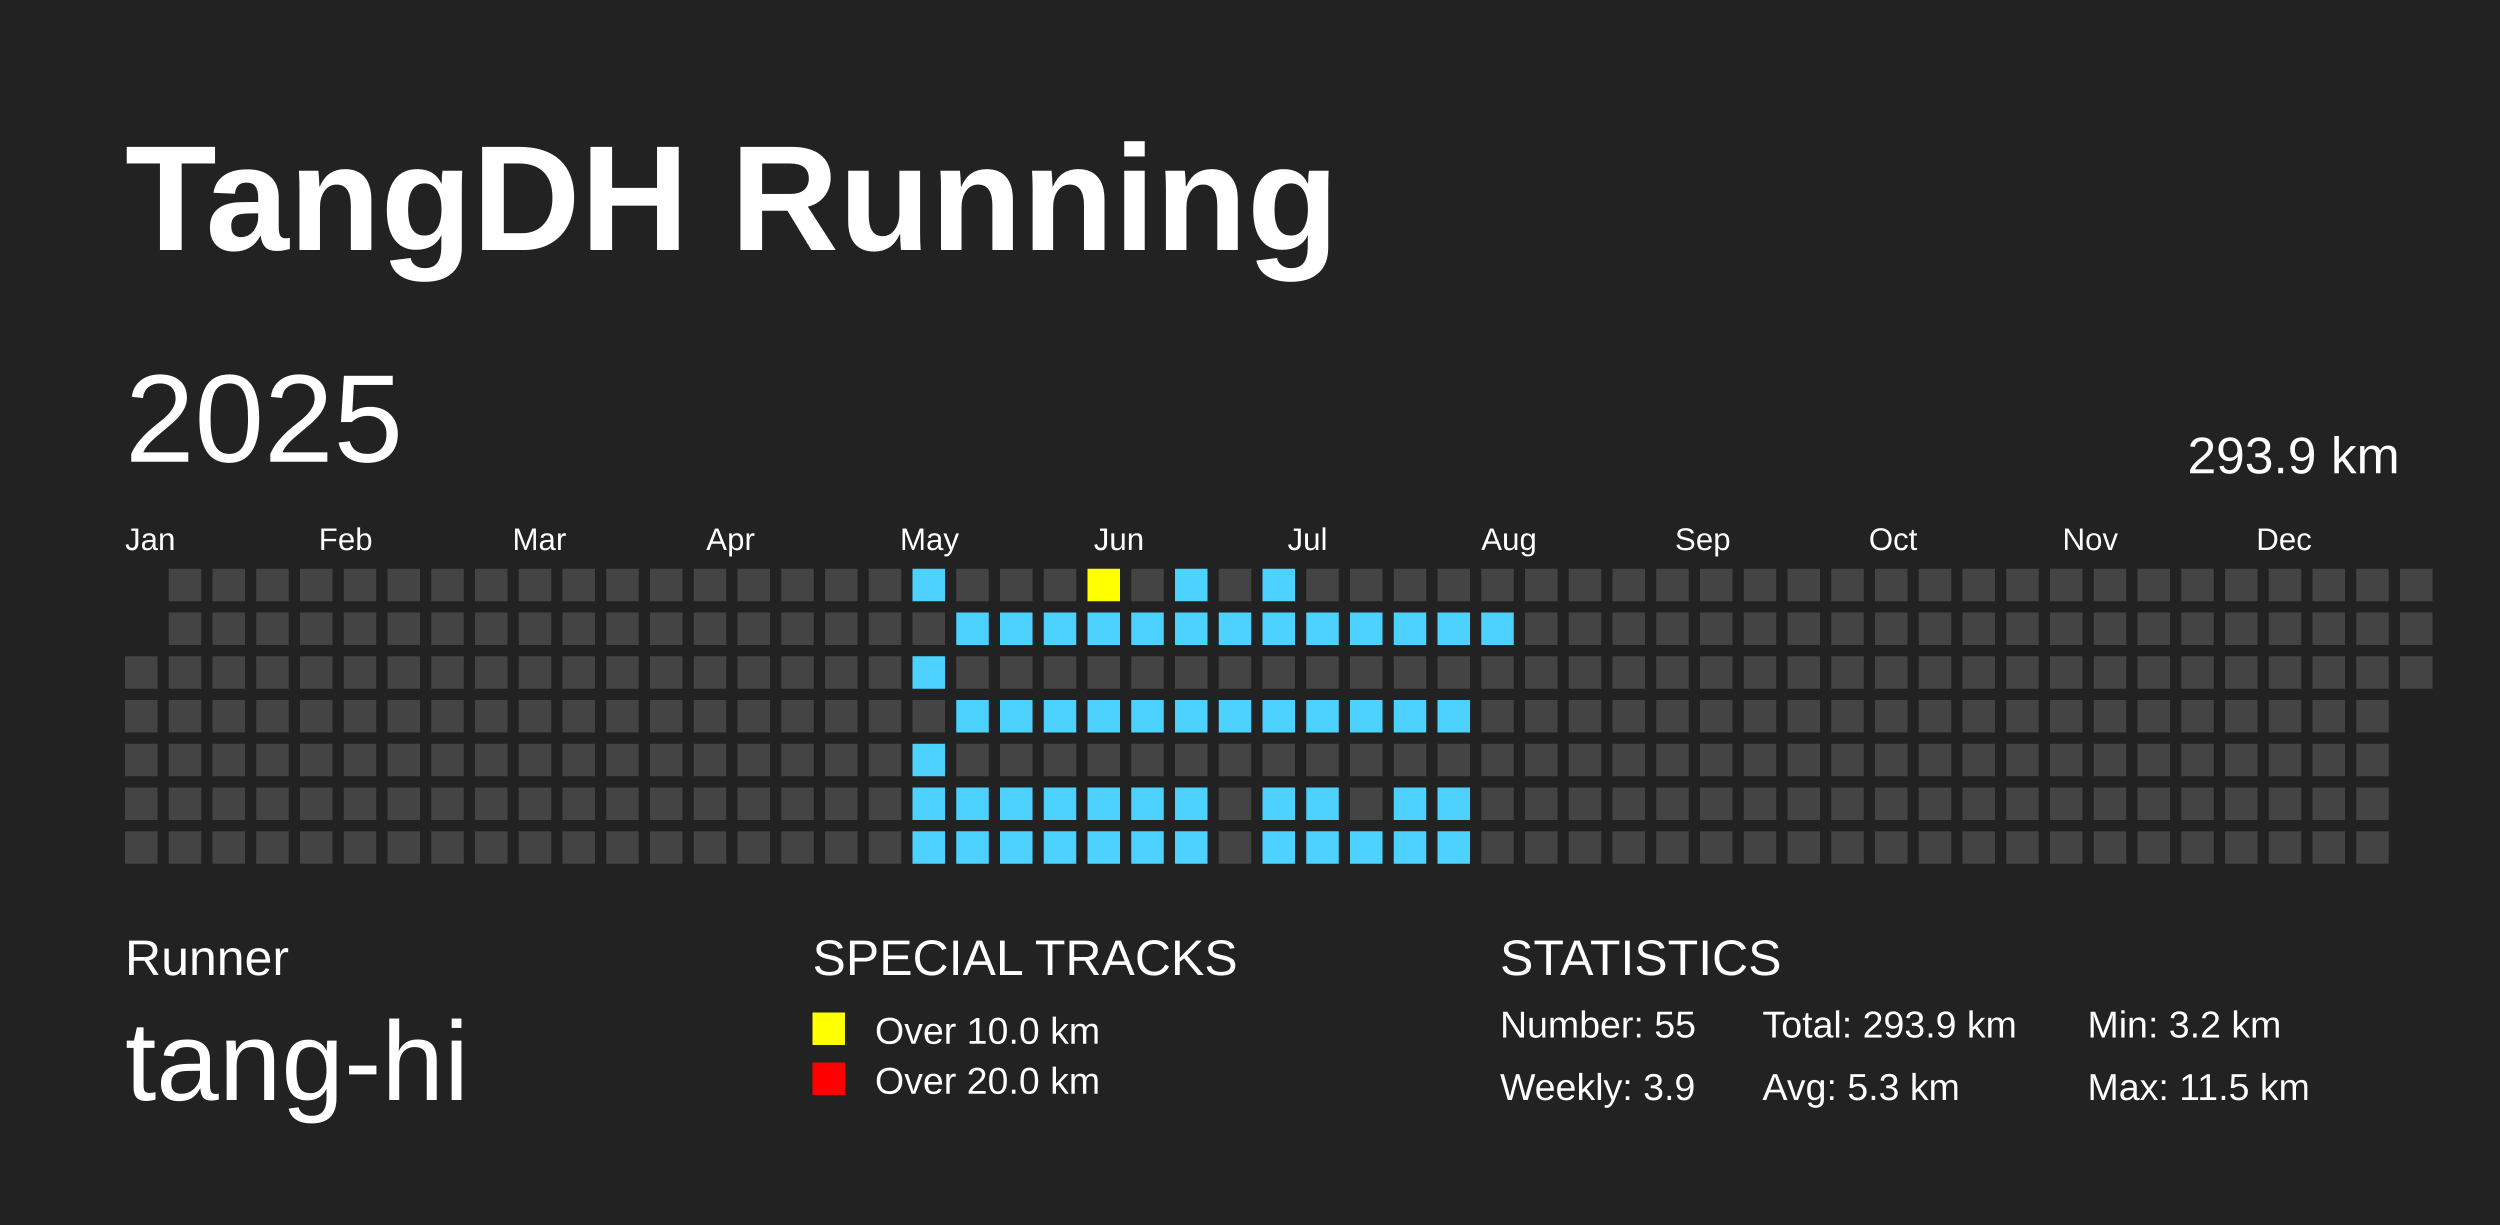
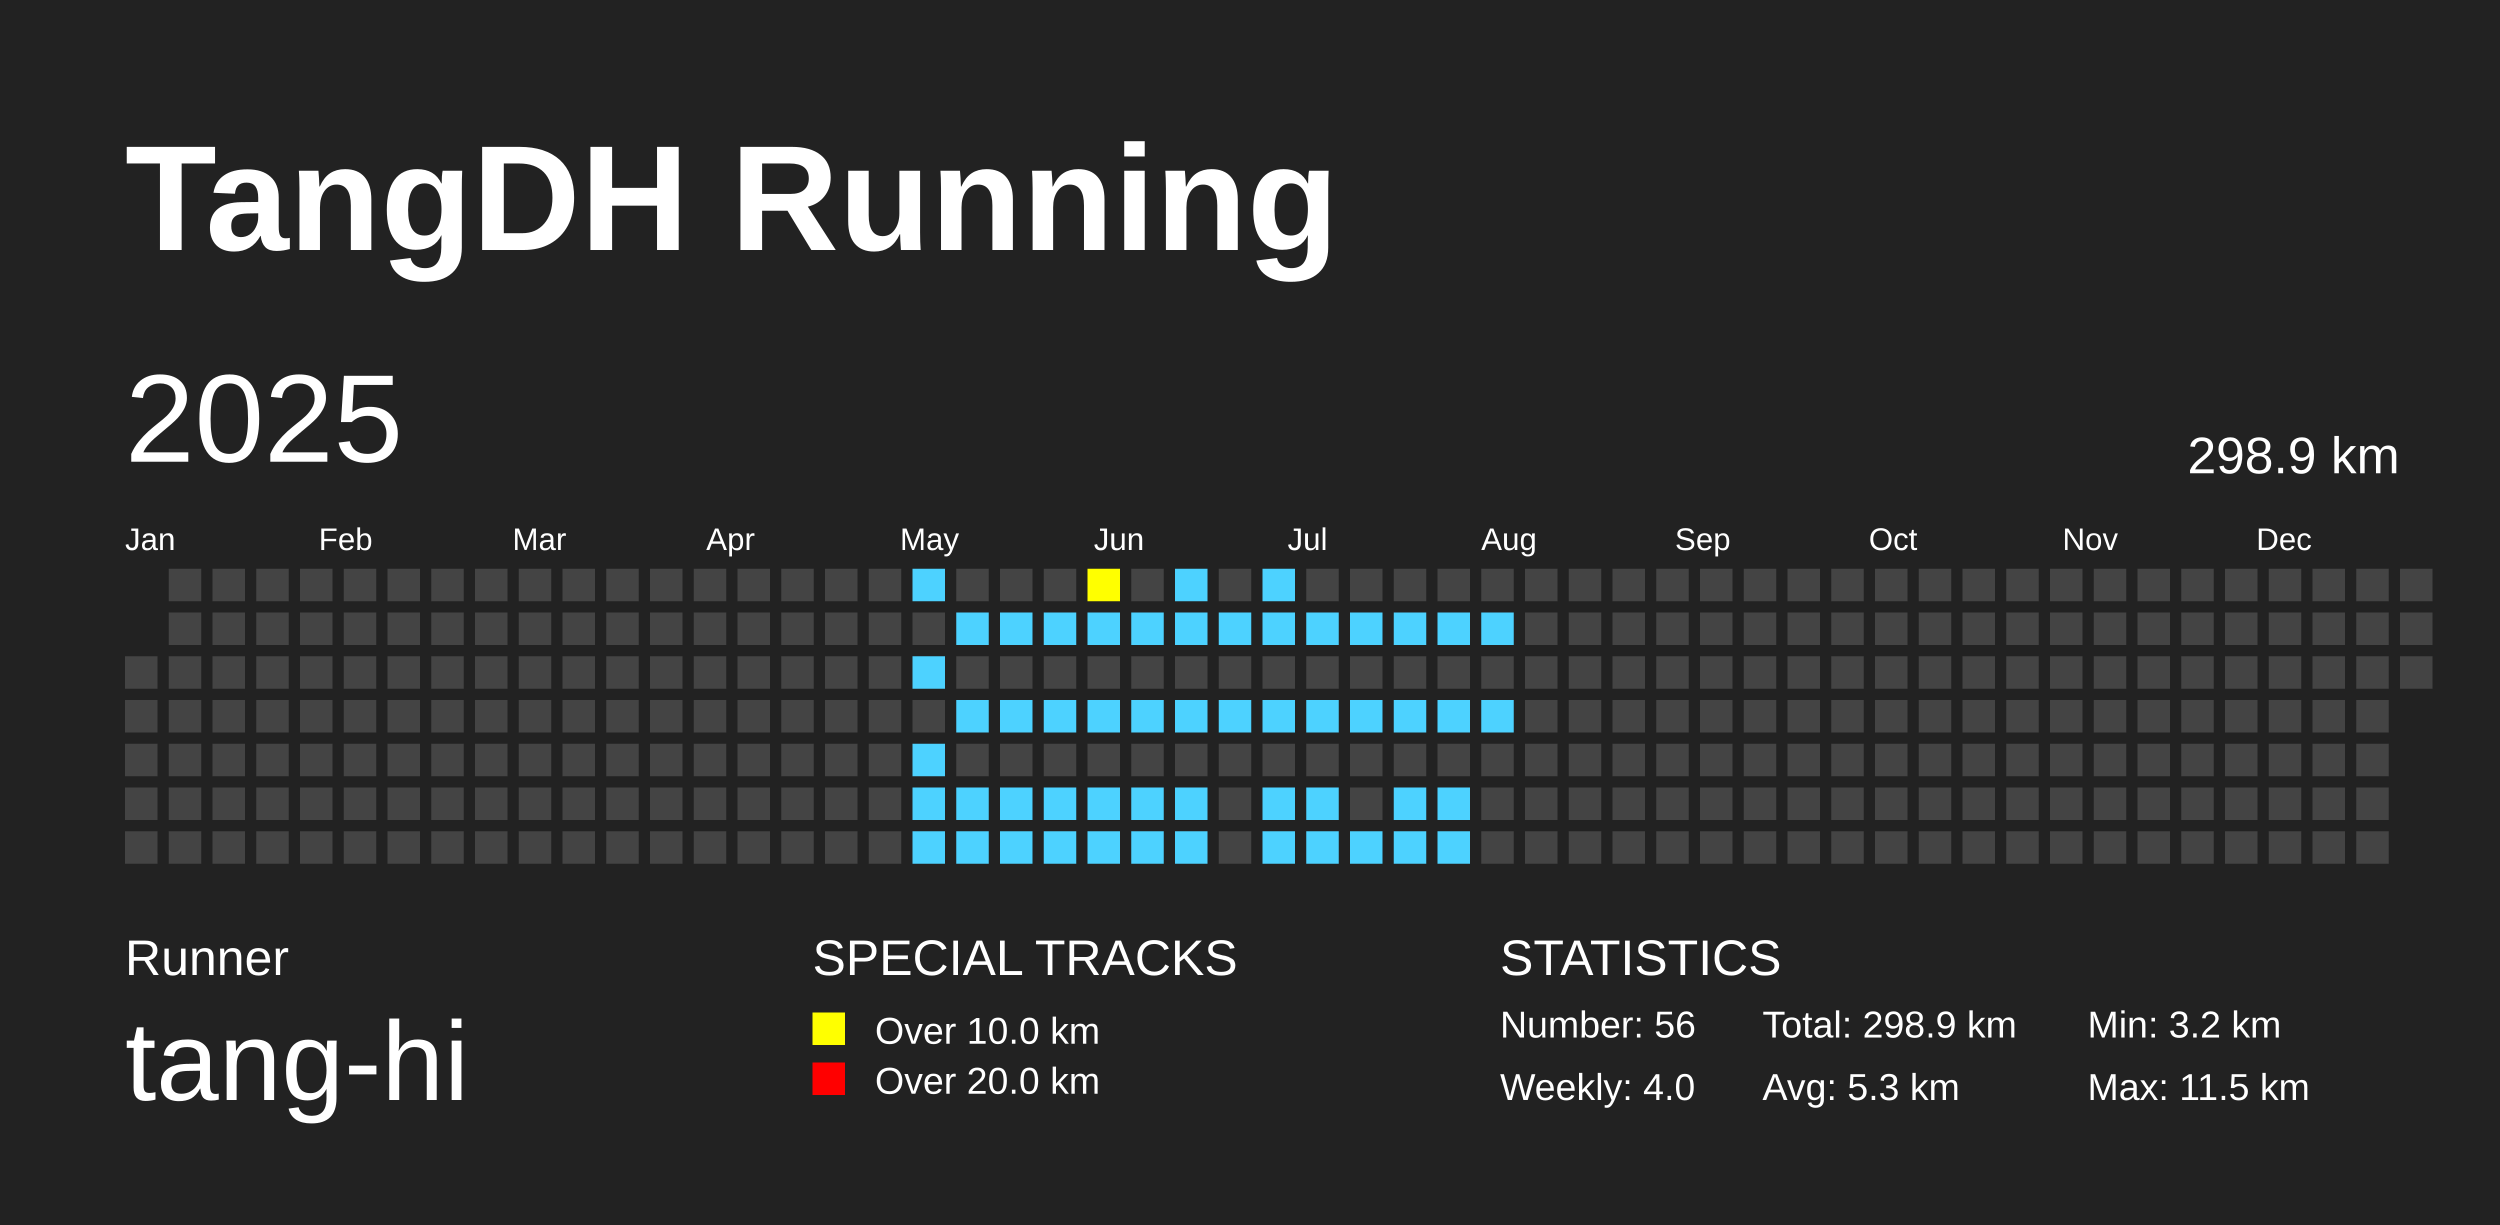
<svg xmlns="http://www.w3.org/2000/svg" baseProfile="full" height="98mm" version="1.1" viewBox="0,0,200,98" width="200mm">
  <defs />
  <rect fill="#222222" height="98" width="200" x="0" y="0" />
  <text fill="#FFFFFF" style="font-size:12px; font-family:Arial; font-weight:bold;" x="10" y="20">TangDH Running</text>
  <text fill="#FFFFFF" style="font-size:4px; font-family:Arial" x="10" y="78">Runner</text>
  <text fill="#FFFFFF" style="font-size:9px; font-family:Arial" x="10" y="88">tang-hi</text>
  <text fill="#FFFFFF" style="font-size:4px; font-family:Arial" x="65" y="78">SPECIAL TRACKS</text>
  <rect fill="yellow" height="2.6" width="2.6" x="65" y="81" />
  <text fill="#FFFFFF" style="font-size:3px; font-family:Arial" x="70" y="83.5">Over 10.0 km</text>
  <rect fill="red" height="2.6" width="2.6" x="65" y="85" />
  <text fill="#FFFFFF" style="font-size:3px; font-family:Arial" x="70" y="87.5">Over 20.0 km</text>
  <text fill="#FFFFFF" style="font-size:4px; font-family:Arial" x="120" y="78">STATISTICS</text>
-   <text fill="#FFFFFF" style="font-size:3px; font-family:Arial" x="120" y="83">Number: 55</text>
-   <text fill="#FFFFFF" style="font-size:3px; font-family:Arial" x="120" y="88">Weekly: 3.9</text>
-   <text fill="#FFFFFF" style="font-size:3px; font-family:Arial" x="141" y="83">Total: 293.9 km</text>
+   <text fill="#FFFFFF" style="font-size:3px; font-family:Arial" x="120" y="83">Number: 56</text>
+   <text fill="#FFFFFF" style="font-size:3px; font-family:Arial" x="120" y="88">Weekly: 4.0</text>
+   <text fill="#FFFFFF" style="font-size:3px; font-family:Arial" x="141" y="83">Total: 298.9 km</text>
  <text fill="#FFFFFF" style="font-size:3px; font-family:Arial" x="141" y="88">Avg: 5.3 km</text>
  <text fill="#FFFFFF" style="font-size:3px; font-family:Arial" x="167" y="83">Min: 3.2 km</text>
  <text fill="#FFFFFF" style="font-size:3px; font-family:Arial" x="167" y="88">Max: 11.5 km</text>
  <text dominant-baseline="hanging" fill="#FFFFFF" style="font-size:10.0px; font-family:Arial;" x="10" y="30">2025</text>
-   <text dominant-baseline="hanging" fill="#FFFFFF" style="font-size:4.125px; font-family:Arial;" x="175" y="35">293.9 km</text>
+   <text dominant-baseline="hanging" fill="#FFFFFF" style="font-size:4.125px; font-family:Arial;" x="175" y="35">298.9 km</text>
  <text fill="#FFFFFF" style="font-size:2.5px; font-family:Arial" x="10.0" y="44">Jan</text>
  <text fill="#FFFFFF" style="font-size:2.5px; font-family:Arial" x="25.5" y="44">Feb</text>
  <text fill="#FFFFFF" style="font-size:2.5px; font-family:Arial" x="41.0" y="44">Mar</text>
  <text fill="#FFFFFF" style="font-size:2.5px; font-family:Arial" x="56.5" y="44">Apr</text>
  <text fill="#FFFFFF" style="font-size:2.5px; font-family:Arial" x="72.0" y="44">May</text>
  <text fill="#FFFFFF" style="font-size:2.5px; font-family:Arial" x="87.5" y="44">Jun</text>
  <text fill="#FFFFFF" style="font-size:2.5px; font-family:Arial" x="103.0" y="44">Jul</text>
  <text fill="#FFFFFF" style="font-size:2.5px; font-family:Arial" x="118.5" y="44">Aug</text>
  <text fill="#FFFFFF" style="font-size:2.5px; font-family:Arial" x="134.0" y="44">Sep</text>
  <text fill="#FFFFFF" style="font-size:2.5px; font-family:Arial" x="149.5" y="44">Oct</text>
  <text fill="#FFFFFF" style="font-size:2.5px; font-family:Arial" x="165.0" y="44">Nov</text>
  <text fill="#FFFFFF" style="font-size:2.5px; font-family:Arial" x="180.5" y="44">Dec</text>
  <rect fill="#444444" height="2.6" width="2.6" x="10.0" y="52.5" />
  <rect fill="#444444" height="2.6" width="2.6" x="10.0" y="56.0" />
  <rect fill="#444444" height="2.6" width="2.6" x="10.0" y="59.5" />
  <rect fill="#444444" height="2.6" width="2.6" x="10.0" y="63.0" />
  <rect fill="#444444" height="2.6" width="2.6" x="10.0" y="66.5" />
  <rect fill="#444444" height="2.6" width="2.6" x="13.5" y="45.5" />
  <rect fill="#444444" height="2.6" width="2.6" x="13.5" y="49.0" />
  <rect fill="#444444" height="2.6" width="2.6" x="13.5" y="52.5" />
  <rect fill="#444444" height="2.6" width="2.6" x="13.5" y="56.0" />
  <rect fill="#444444" height="2.6" width="2.6" x="13.5" y="59.5" />
  <rect fill="#444444" height="2.6" width="2.6" x="13.5" y="63.0" />
  <rect fill="#444444" height="2.6" width="2.6" x="13.5" y="66.5" />
  <rect fill="#444444" height="2.6" width="2.6" x="17.0" y="45.5" />
  <rect fill="#444444" height="2.6" width="2.6" x="17.0" y="49.0" />
  <rect fill="#444444" height="2.6" width="2.6" x="17.0" y="52.5" />
  <rect fill="#444444" height="2.6" width="2.6" x="17.0" y="56.0" />
  <rect fill="#444444" height="2.6" width="2.6" x="17.0" y="59.5" />
  <rect fill="#444444" height="2.6" width="2.6" x="17.0" y="63.0" />
  <rect fill="#444444" height="2.6" width="2.6" x="17.0" y="66.5" />
  <rect fill="#444444" height="2.6" width="2.6" x="20.5" y="45.5" />
  <rect fill="#444444" height="2.6" width="2.6" x="20.5" y="49.0" />
  <rect fill="#444444" height="2.6" width="2.6" x="20.5" y="52.5" />
  <rect fill="#444444" height="2.6" width="2.6" x="20.5" y="56.0" />
  <rect fill="#444444" height="2.6" width="2.6" x="20.5" y="59.5" />
  <rect fill="#444444" height="2.6" width="2.6" x="20.5" y="63.0" />
  <rect fill="#444444" height="2.6" width="2.6" x="20.5" y="66.5" />
  <rect fill="#444444" height="2.6" width="2.6" x="24.0" y="45.5" />
  <rect fill="#444444" height="2.6" width="2.6" x="24.0" y="49.0" />
  <rect fill="#444444" height="2.6" width="2.6" x="24.0" y="52.5" />
  <rect fill="#444444" height="2.6" width="2.6" x="24.0" y="56.0" />
  <rect fill="#444444" height="2.6" width="2.6" x="24.0" y="59.5" />
  <rect fill="#444444" height="2.6" width="2.6" x="24.0" y="63.0" />
  <rect fill="#444444" height="2.6" width="2.6" x="24.0" y="66.5" />
  <rect fill="#444444" height="2.6" width="2.6" x="27.5" y="45.5" />
  <rect fill="#444444" height="2.6" width="2.6" x="27.5" y="49.0" />
  <rect fill="#444444" height="2.6" width="2.6" x="27.5" y="52.5" />
  <rect fill="#444444" height="2.6" width="2.6" x="27.5" y="56.0" />
  <rect fill="#444444" height="2.6" width="2.6" x="27.5" y="59.5" />
  <rect fill="#444444" height="2.6" width="2.6" x="27.5" y="63.0" />
  <rect fill="#444444" height="2.6" width="2.6" x="27.5" y="66.5" />
  <rect fill="#444444" height="2.6" width="2.6" x="31.0" y="45.5" />
  <rect fill="#444444" height="2.6" width="2.6" x="31.0" y="49.0" />
  <rect fill="#444444" height="2.6" width="2.6" x="31.0" y="52.5" />
  <rect fill="#444444" height="2.6" width="2.6" x="31.0" y="56.0" />
  <rect fill="#444444" height="2.6" width="2.6" x="31.0" y="59.5" />
  <rect fill="#444444" height="2.6" width="2.6" x="31.0" y="63.0" />
  <rect fill="#444444" height="2.6" width="2.6" x="31.0" y="66.5" />
  <rect fill="#444444" height="2.6" width="2.6" x="34.5" y="45.5" />
  <rect fill="#444444" height="2.6" width="2.6" x="34.5" y="49.0" />
  <rect fill="#444444" height="2.6" width="2.6" x="34.5" y="52.5" />
  <rect fill="#444444" height="2.6" width="2.6" x="34.5" y="56.0" />
  <rect fill="#444444" height="2.6" width="2.6" x="34.5" y="59.5" />
  <rect fill="#444444" height="2.6" width="2.6" x="34.5" y="63.0" />
  <rect fill="#444444" height="2.6" width="2.6" x="34.5" y="66.5" />
  <rect fill="#444444" height="2.6" width="2.6" x="38.0" y="45.5" />
  <rect fill="#444444" height="2.6" width="2.6" x="38.0" y="49.0" />
  <rect fill="#444444" height="2.6" width="2.6" x="38.0" y="52.5" />
  <rect fill="#444444" height="2.6" width="2.6" x="38.0" y="56.0" />
  <rect fill="#444444" height="2.6" width="2.6" x="38.0" y="59.5" />
  <rect fill="#444444" height="2.6" width="2.6" x="38.0" y="63.0" />
  <rect fill="#444444" height="2.6" width="2.6" x="38.0" y="66.5" />
  <rect fill="#444444" height="2.6" width="2.6" x="41.5" y="45.5" />
  <rect fill="#444444" height="2.6" width="2.6" x="41.5" y="49.0" />
  <rect fill="#444444" height="2.6" width="2.6" x="41.5" y="52.5" />
  <rect fill="#444444" height="2.6" width="2.6" x="41.5" y="56.0" />
  <rect fill="#444444" height="2.6" width="2.6" x="41.5" y="59.5" />
  <rect fill="#444444" height="2.6" width="2.6" x="41.5" y="63.0" />
  <rect fill="#444444" height="2.6" width="2.6" x="41.5" y="66.5" />
  <rect fill="#444444" height="2.6" width="2.6" x="45.0" y="45.5" />
  <rect fill="#444444" height="2.6" width="2.6" x="45.0" y="49.0" />
  <rect fill="#444444" height="2.6" width="2.6" x="45.0" y="52.5" />
  <rect fill="#444444" height="2.6" width="2.6" x="45.0" y="56.0" />
  <rect fill="#444444" height="2.6" width="2.6" x="45.0" y="59.5" />
  <rect fill="#444444" height="2.6" width="2.6" x="45.0" y="63.0" />
  <rect fill="#444444" height="2.6" width="2.6" x="45.0" y="66.5" />
  <rect fill="#444444" height="2.6" width="2.6" x="48.5" y="45.5" />
  <rect fill="#444444" height="2.6" width="2.6" x="48.5" y="49.0" />
  <rect fill="#444444" height="2.6" width="2.6" x="48.5" y="52.5" />
  <rect fill="#444444" height="2.6" width="2.6" x="48.5" y="56.0" />
  <rect fill="#444444" height="2.6" width="2.6" x="48.5" y="59.5" />
  <rect fill="#444444" height="2.6" width="2.6" x="48.5" y="63.0" />
  <rect fill="#444444" height="2.6" width="2.6" x="48.5" y="66.5" />
  <rect fill="#444444" height="2.6" width="2.6" x="52.0" y="45.5" />
  <rect fill="#444444" height="2.6" width="2.6" x="52.0" y="49.0" />
  <rect fill="#444444" height="2.6" width="2.6" x="52.0" y="52.5" />
  <rect fill="#444444" height="2.6" width="2.6" x="52.0" y="56.0" />
  <rect fill="#444444" height="2.6" width="2.6" x="52.0" y="59.5" />
  <rect fill="#444444" height="2.6" width="2.6" x="52.0" y="63.0" />
  <rect fill="#444444" height="2.6" width="2.6" x="52.0" y="66.5" />
  <rect fill="#444444" height="2.6" width="2.6" x="55.5" y="45.5" />
  <rect fill="#444444" height="2.6" width="2.6" x="55.5" y="49.0" />
  <rect fill="#444444" height="2.6" width="2.6" x="55.5" y="52.5" />
  <rect fill="#444444" height="2.6" width="2.6" x="55.5" y="56.0" />
  <rect fill="#444444" height="2.6" width="2.6" x="55.5" y="59.5" />
  <rect fill="#444444" height="2.6" width="2.6" x="55.5" y="63.0" />
  <rect fill="#444444" height="2.6" width="2.6" x="55.5" y="66.5" />
  <rect fill="#444444" height="2.6" width="2.6" x="59.0" y="45.5" />
  <rect fill="#444444" height="2.6" width="2.6" x="59.0" y="49.0" />
  <rect fill="#444444" height="2.6" width="2.6" x="59.0" y="52.5" />
  <rect fill="#444444" height="2.6" width="2.6" x="59.0" y="56.0" />
  <rect fill="#444444" height="2.6" width="2.6" x="59.0" y="59.5" />
  <rect fill="#444444" height="2.6" width="2.6" x="59.0" y="63.0" />
  <rect fill="#444444" height="2.6" width="2.6" x="59.0" y="66.5" />
  <rect fill="#444444" height="2.6" width="2.6" x="62.5" y="45.5" />
  <rect fill="#444444" height="2.6" width="2.6" x="62.5" y="49.0" />
  <rect fill="#444444" height="2.6" width="2.6" x="62.5" y="52.5" />
  <rect fill="#444444" height="2.6" width="2.6" x="62.5" y="56.0" />
  <rect fill="#444444" height="2.6" width="2.6" x="62.5" y="59.5" />
  <rect fill="#444444" height="2.6" width="2.6" x="62.5" y="63.0" />
  <rect fill="#444444" height="2.6" width="2.6" x="62.5" y="66.5" />
  <rect fill="#444444" height="2.6" width="2.6" x="66.0" y="45.5" />
  <rect fill="#444444" height="2.6" width="2.6" x="66.0" y="49.0" />
  <rect fill="#444444" height="2.6" width="2.6" x="66.0" y="52.5" />
  <rect fill="#444444" height="2.6" width="2.6" x="66.0" y="56.0" />
  <rect fill="#444444" height="2.6" width="2.6" x="66.0" y="59.5" />
  <rect fill="#444444" height="2.6" width="2.6" x="66.0" y="63.0" />
  <rect fill="#444444" height="2.6" width="2.6" x="66.0" y="66.5" />
  <rect fill="#444444" height="2.6" width="2.6" x="69.5" y="45.5" />
  <rect fill="#444444" height="2.6" width="2.6" x="69.5" y="49.0" />
  <rect fill="#444444" height="2.6" width="2.6" x="69.5" y="52.5" />
  <rect fill="#444444" height="2.6" width="2.6" x="69.5" y="56.0" />
  <rect fill="#444444" height="2.6" width="2.6" x="69.5" y="59.5" />
  <rect fill="#444444" height="2.6" width="2.6" x="69.5" y="63.0" />
  <rect fill="#444444" height="2.6" width="2.6" x="69.5" y="66.5" />
  <rect fill="#4DD2FF" height="2.6" width="2.6" x="73.0" y="45.5" />
  <rect fill="#444444" height="2.6" width="2.6" x="73.0" y="49.0" />
  <rect fill="#4DD2FF" height="2.6" width="2.6" x="73.0" y="52.5" />
  <rect fill="#444444" height="2.6" width="2.6" x="73.0" y="56.0" />
  <rect fill="#4DD2FF" height="2.6" width="2.6" x="73.0" y="59.5" />
  <rect fill="#4DD2FF" height="2.6" width="2.6" x="73.0" y="63.0" />
  <rect fill="#4DD2FF" height="2.6" width="2.6" x="73.0" y="66.5" />
  <rect fill="#444444" height="2.6" width="2.6" x="76.5" y="45.5" />
  <rect fill="#4DD2FF" height="2.6" width="2.6" x="76.5" y="49.0" />
  <rect fill="#444444" height="2.6" width="2.6" x="76.5" y="52.5" />
  <rect fill="#4DD2FF" height="2.6" width="2.6" x="76.5" y="56.0" />
  <rect fill="#444444" height="2.6" width="2.6" x="76.5" y="59.5" />
  <rect fill="#4DD2FF" height="2.6" width="2.6" x="76.5" y="63.0" />
  <rect fill="#4DD2FF" height="2.6" width="2.6" x="76.5" y="66.5" />
  <rect fill="#444444" height="2.6" width="2.6" x="80.0" y="45.5" />
  <rect fill="#4DD2FF" height="2.6" width="2.6" x="80.0" y="49.0" />
  <rect fill="#444444" height="2.6" width="2.6" x="80.0" y="52.5" />
  <rect fill="#4DD2FF" height="2.6" width="2.6" x="80.0" y="56.0" />
  <rect fill="#444444" height="2.6" width="2.6" x="80.0" y="59.5" />
  <rect fill="#4DD2FF" height="2.6" width="2.6" x="80.0" y="63.0" />
  <rect fill="#4DD2FF" height="2.6" width="2.6" x="80.0" y="66.5" />
  <rect fill="#444444" height="2.6" width="2.6" x="83.5" y="45.5" />
  <rect fill="#4DD2FF" height="2.6" width="2.6" x="83.5" y="49.0" />
  <rect fill="#444444" height="2.6" width="2.6" x="83.5" y="52.5" />
  <rect fill="#4DD2FF" height="2.6" width="2.6" x="83.5" y="56.0" />
  <rect fill="#444444" height="2.6" width="2.6" x="83.5" y="59.5" />
  <rect fill="#4DD2FF" height="2.6" width="2.6" x="83.5" y="63.0" />
  <rect fill="#4DD2FF" height="2.6" width="2.6" x="83.5" y="66.5" />
  <rect fill="yellow" height="2.6" width="2.6" x="87.0" y="45.5" />
  <rect fill="#4DD2FF" height="2.6" width="2.6" x="87.0" y="49.0" />
  <rect fill="#444444" height="2.6" width="2.6" x="87.0" y="52.5" />
  <rect fill="#4DD2FF" height="2.6" width="2.6" x="87.0" y="56.0" />
  <rect fill="#444444" height="2.6" width="2.6" x="87.0" y="59.5" />
  <rect fill="#4DD2FF" height="2.6" width="2.6" x="87.0" y="63.0" />
  <rect fill="#4DD2FF" height="2.6" width="2.6" x="87.0" y="66.5" />
  <rect fill="#444444" height="2.6" width="2.6" x="90.5" y="45.5" />
  <rect fill="#4DD2FF" height="2.6" width="2.6" x="90.5" y="49.0" />
  <rect fill="#444444" height="2.6" width="2.6" x="90.5" y="52.5" />
  <rect fill="#4DD2FF" height="2.6" width="2.6" x="90.5" y="56.0" />
  <rect fill="#444444" height="2.6" width="2.6" x="90.5" y="59.5" />
  <rect fill="#4DD2FF" height="2.6" width="2.6" x="90.5" y="63.0" />
  <rect fill="#4DD2FF" height="2.6" width="2.6" x="90.5" y="66.5" />
  <rect fill="#4DD2FF" height="2.6" width="2.6" x="94.0" y="45.5" />
  <rect fill="#4DD2FF" height="2.6" width="2.6" x="94.0" y="49.0" />
  <rect fill="#444444" height="2.6" width="2.6" x="94.0" y="52.5" />
  <rect fill="#4DD2FF" height="2.6" width="2.6" x="94.0" y="56.0" />
  <rect fill="#444444" height="2.6" width="2.6" x="94.0" y="59.5" />
  <rect fill="#4DD2FF" height="2.6" width="2.6" x="94.0" y="63.0" />
  <rect fill="#4DD2FF" height="2.6" width="2.6" x="94.0" y="66.5" />
  <rect fill="#444444" height="2.6" width="2.6" x="97.5" y="45.5" />
  <rect fill="#4DD2FF" height="2.6" width="2.6" x="97.5" y="49.0" />
  <rect fill="#444444" height="2.6" width="2.6" x="97.5" y="52.5" />
  <rect fill="#4DD2FF" height="2.6" width="2.6" x="97.5" y="56.0" />
  <rect fill="#444444" height="2.6" width="2.6" x="97.5" y="59.5" />
  <rect fill="#444444" height="2.6" width="2.6" x="97.5" y="63.0" />
  <rect fill="#444444" height="2.6" width="2.6" x="97.5" y="66.5" />
  <rect fill="#4DD2FF" height="2.6" width="2.6" x="101.0" y="45.5" />
  <rect fill="#4DD2FF" height="2.6" width="2.6" x="101.0" y="49.0" />
  <rect fill="#444444" height="2.6" width="2.6" x="101.0" y="52.5" />
  <rect fill="#4DD2FF" height="2.6" width="2.6" x="101.0" y="56.0" />
  <rect fill="#444444" height="2.6" width="2.6" x="101.0" y="59.5" />
  <rect fill="#4DD2FF" height="2.6" width="2.6" x="101.0" y="63.0" />
  <rect fill="#4DD2FF" height="2.6" width="2.6" x="101.0" y="66.5" />
  <rect fill="#444444" height="2.6" width="2.6" x="104.5" y="45.5" />
  <rect fill="#4DD2FF" height="2.6" width="2.6" x="104.5" y="49.0" />
  <rect fill="#444444" height="2.6" width="2.6" x="104.5" y="52.5" />
  <rect fill="#4DD2FF" height="2.6" width="2.6" x="104.5" y="56.0" />
  <rect fill="#444444" height="2.6" width="2.6" x="104.5" y="59.5" />
  <rect fill="#4DD2FF" height="2.6" width="2.6" x="104.5" y="63.0" />
  <rect fill="#4DD2FF" height="2.6" width="2.6" x="104.5" y="66.5" />
  <rect fill="#444444" height="2.6" width="2.6" x="108.0" y="45.5" />
  <rect fill="#4DD2FF" height="2.6" width="2.6" x="108.0" y="49.0" />
  <rect fill="#444444" height="2.6" width="2.6" x="108.0" y="52.5" />
  <rect fill="#4DD2FF" height="2.6" width="2.6" x="108.0" y="56.0" />
  <rect fill="#444444" height="2.6" width="2.6" x="108.0" y="59.5" />
  <rect fill="#444444" height="2.6" width="2.6" x="108.0" y="63.0" />
  <rect fill="#4DD2FF" height="2.6" width="2.6" x="108.0" y="66.5" />
  <rect fill="#444444" height="2.6" width="2.6" x="111.5" y="45.5" />
  <rect fill="#4DD2FF" height="2.6" width="2.6" x="111.5" y="49.0" />
  <rect fill="#444444" height="2.6" width="2.6" x="111.5" y="52.5" />
  <rect fill="#4DD2FF" height="2.6" width="2.6" x="111.5" y="56.0" />
  <rect fill="#444444" height="2.6" width="2.6" x="111.5" y="59.5" />
  <rect fill="#4DD2FF" height="2.6" width="2.6" x="111.5" y="63.0" />
  <rect fill="#4DD2FF" height="2.6" width="2.6" x="111.5" y="66.5" />
  <rect fill="#444444" height="2.6" width="2.6" x="115.0" y="45.5" />
  <rect fill="#4DD2FF" height="2.6" width="2.6" x="115.0" y="49.0" />
  <rect fill="#444444" height="2.6" width="2.6" x="115.0" y="52.5" />
  <rect fill="#4DD2FF" height="2.6" width="2.6" x="115.0" y="56.0" />
  <rect fill="#444444" height="2.6" width="2.6" x="115.0" y="59.5" />
  <rect fill="#4DD2FF" height="2.6" width="2.6" x="115.0" y="63.0" />
  <rect fill="#4DD2FF" height="2.6" width="2.6" x="115.0" y="66.5" />
  <rect fill="#444444" height="2.6" width="2.6" x="118.5" y="45.5" />
  <rect fill="#4DD2FF" height="2.6" width="2.6" x="118.5" y="49.0" />
  <rect fill="#444444" height="2.6" width="2.6" x="118.5" y="52.5" />
-   <rect fill="#444444" height="2.6" width="2.6" x="118.5" y="56.0" />
+   <rect fill="#4DD2FF" height="2.6" width="2.6" x="118.5" y="56.0" />
  <rect fill="#444444" height="2.6" width="2.6" x="118.5" y="59.5" />
  <rect fill="#444444" height="2.6" width="2.6" x="118.5" y="63.0" />
  <rect fill="#444444" height="2.6" width="2.6" x="118.5" y="66.5" />
  <rect fill="#444444" height="2.6" width="2.6" x="122.0" y="45.5" />
  <rect fill="#444444" height="2.6" width="2.6" x="122.0" y="49.0" />
  <rect fill="#444444" height="2.6" width="2.6" x="122.0" y="52.5" />
  <rect fill="#444444" height="2.6" width="2.6" x="122.0" y="56.0" />
  <rect fill="#444444" height="2.6" width="2.6" x="122.0" y="59.5" />
  <rect fill="#444444" height="2.6" width="2.6" x="122.0" y="63.0" />
  <rect fill="#444444" height="2.6" width="2.6" x="122.0" y="66.5" />
  <rect fill="#444444" height="2.6" width="2.6" x="125.5" y="45.5" />
  <rect fill="#444444" height="2.6" width="2.6" x="125.5" y="49.0" />
  <rect fill="#444444" height="2.6" width="2.6" x="125.5" y="52.5" />
  <rect fill="#444444" height="2.6" width="2.6" x="125.5" y="56.0" />
  <rect fill="#444444" height="2.6" width="2.6" x="125.5" y="59.5" />
  <rect fill="#444444" height="2.6" width="2.6" x="125.5" y="63.0" />
  <rect fill="#444444" height="2.6" width="2.6" x="125.5" y="66.5" />
  <rect fill="#444444" height="2.6" width="2.6" x="129.0" y="45.5" />
  <rect fill="#444444" height="2.6" width="2.6" x="129.0" y="49.0" />
  <rect fill="#444444" height="2.6" width="2.6" x="129.0" y="52.5" />
  <rect fill="#444444" height="2.6" width="2.6" x="129.0" y="56.0" />
  <rect fill="#444444" height="2.6" width="2.6" x="129.0" y="59.5" />
  <rect fill="#444444" height="2.6" width="2.6" x="129.0" y="63.0" />
  <rect fill="#444444" height="2.6" width="2.6" x="129.0" y="66.5" />
  <rect fill="#444444" height="2.6" width="2.6" x="132.5" y="45.5" />
  <rect fill="#444444" height="2.6" width="2.6" x="132.5" y="49.0" />
  <rect fill="#444444" height="2.6" width="2.6" x="132.5" y="52.5" />
  <rect fill="#444444" height="2.6" width="2.6" x="132.5" y="56.0" />
  <rect fill="#444444" height="2.6" width="2.6" x="132.5" y="59.5" />
  <rect fill="#444444" height="2.6" width="2.6" x="132.5" y="63.0" />
  <rect fill="#444444" height="2.6" width="2.6" x="132.5" y="66.5" />
  <rect fill="#444444" height="2.6" width="2.6" x="136.0" y="45.5" />
  <rect fill="#444444" height="2.6" width="2.6" x="136.0" y="49.0" />
  <rect fill="#444444" height="2.6" width="2.6" x="136.0" y="52.5" />
  <rect fill="#444444" height="2.6" width="2.6" x="136.0" y="56.0" />
  <rect fill="#444444" height="2.6" width="2.6" x="136.0" y="59.5" />
  <rect fill="#444444" height="2.6" width="2.6" x="136.0" y="63.0" />
  <rect fill="#444444" height="2.6" width="2.6" x="136.0" y="66.5" />
  <rect fill="#444444" height="2.6" width="2.6" x="139.5" y="45.5" />
  <rect fill="#444444" height="2.6" width="2.6" x="139.5" y="49.0" />
  <rect fill="#444444" height="2.6" width="2.6" x="139.5" y="52.5" />
  <rect fill="#444444" height="2.6" width="2.6" x="139.5" y="56.0" />
  <rect fill="#444444" height="2.6" width="2.6" x="139.5" y="59.5" />
  <rect fill="#444444" height="2.6" width="2.6" x="139.5" y="63.0" />
  <rect fill="#444444" height="2.6" width="2.6" x="139.5" y="66.5" />
  <rect fill="#444444" height="2.6" width="2.6" x="143.0" y="45.5" />
  <rect fill="#444444" height="2.6" width="2.6" x="143.0" y="49.0" />
  <rect fill="#444444" height="2.6" width="2.6" x="143.0" y="52.5" />
  <rect fill="#444444" height="2.6" width="2.6" x="143.0" y="56.0" />
  <rect fill="#444444" height="2.6" width="2.6" x="143.0" y="59.5" />
  <rect fill="#444444" height="2.6" width="2.6" x="143.0" y="63.0" />
  <rect fill="#444444" height="2.6" width="2.6" x="143.0" y="66.5" />
  <rect fill="#444444" height="2.6" width="2.6" x="146.5" y="45.5" />
  <rect fill="#444444" height="2.6" width="2.6" x="146.5" y="49.0" />
  <rect fill="#444444" height="2.6" width="2.6" x="146.5" y="52.5" />
  <rect fill="#444444" height="2.6" width="2.6" x="146.5" y="56.0" />
  <rect fill="#444444" height="2.6" width="2.6" x="146.5" y="59.5" />
  <rect fill="#444444" height="2.6" width="2.6" x="146.5" y="63.0" />
  <rect fill="#444444" height="2.6" width="2.6" x="146.5" y="66.5" />
  <rect fill="#444444" height="2.6" width="2.6" x="150.0" y="45.5" />
  <rect fill="#444444" height="2.6" width="2.6" x="150.0" y="49.0" />
  <rect fill="#444444" height="2.6" width="2.6" x="150.0" y="52.5" />
  <rect fill="#444444" height="2.6" width="2.6" x="150.0" y="56.0" />
  <rect fill="#444444" height="2.6" width="2.6" x="150.0" y="59.5" />
  <rect fill="#444444" height="2.6" width="2.6" x="150.0" y="63.0" />
  <rect fill="#444444" height="2.6" width="2.6" x="150.0" y="66.5" />
  <rect fill="#444444" height="2.6" width="2.6" x="153.5" y="45.5" />
  <rect fill="#444444" height="2.6" width="2.6" x="153.5" y="49.0" />
  <rect fill="#444444" height="2.6" width="2.6" x="153.5" y="52.5" />
  <rect fill="#444444" height="2.6" width="2.6" x="153.5" y="56.0" />
  <rect fill="#444444" height="2.6" width="2.6" x="153.5" y="59.5" />
  <rect fill="#444444" height="2.6" width="2.6" x="153.5" y="63.0" />
  <rect fill="#444444" height="2.6" width="2.6" x="153.5" y="66.5" />
  <rect fill="#444444" height="2.6" width="2.6" x="157.0" y="45.5" />
  <rect fill="#444444" height="2.6" width="2.6" x="157.0" y="49.0" />
  <rect fill="#444444" height="2.6" width="2.6" x="157.0" y="52.5" />
  <rect fill="#444444" height="2.6" width="2.6" x="157.0" y="56.0" />
  <rect fill="#444444" height="2.6" width="2.6" x="157.0" y="59.5" />
  <rect fill="#444444" height="2.6" width="2.6" x="157.0" y="63.0" />
  <rect fill="#444444" height="2.6" width="2.6" x="157.0" y="66.5" />
  <rect fill="#444444" height="2.6" width="2.6" x="160.5" y="45.5" />
  <rect fill="#444444" height="2.6" width="2.6" x="160.5" y="49.0" />
  <rect fill="#444444" height="2.6" width="2.6" x="160.5" y="52.5" />
  <rect fill="#444444" height="2.6" width="2.6" x="160.5" y="56.0" />
  <rect fill="#444444" height="2.6" width="2.6" x="160.5" y="59.5" />
  <rect fill="#444444" height="2.6" width="2.6" x="160.5" y="63.0" />
  <rect fill="#444444" height="2.6" width="2.6" x="160.5" y="66.5" />
  <rect fill="#444444" height="2.6" width="2.6" x="164.0" y="45.5" />
  <rect fill="#444444" height="2.6" width="2.6" x="164.0" y="49.0" />
  <rect fill="#444444" height="2.6" width="2.6" x="164.0" y="52.5" />
  <rect fill="#444444" height="2.6" width="2.6" x="164.0" y="56.0" />
  <rect fill="#444444" height="2.6" width="2.6" x="164.0" y="59.5" />
  <rect fill="#444444" height="2.6" width="2.6" x="164.0" y="63.0" />
  <rect fill="#444444" height="2.6" width="2.6" x="164.0" y="66.5" />
  <rect fill="#444444" height="2.6" width="2.6" x="167.5" y="45.5" />
  <rect fill="#444444" height="2.6" width="2.6" x="167.5" y="49.0" />
  <rect fill="#444444" height="2.6" width="2.6" x="167.5" y="52.5" />
  <rect fill="#444444" height="2.6" width="2.6" x="167.5" y="56.0" />
  <rect fill="#444444" height="2.6" width="2.6" x="167.5" y="59.5" />
  <rect fill="#444444" height="2.6" width="2.6" x="167.5" y="63.0" />
  <rect fill="#444444" height="2.6" width="2.6" x="167.5" y="66.5" />
  <rect fill="#444444" height="2.6" width="2.6" x="171.0" y="45.5" />
  <rect fill="#444444" height="2.6" width="2.6" x="171.0" y="49.0" />
  <rect fill="#444444" height="2.6" width="2.6" x="171.0" y="52.5" />
  <rect fill="#444444" height="2.6" width="2.6" x="171.0" y="56.0" />
  <rect fill="#444444" height="2.6" width="2.6" x="171.0" y="59.5" />
  <rect fill="#444444" height="2.6" width="2.6" x="171.0" y="63.0" />
  <rect fill="#444444" height="2.6" width="2.6" x="171.0" y="66.5" />
  <rect fill="#444444" height="2.6" width="2.6" x="174.5" y="45.5" />
  <rect fill="#444444" height="2.6" width="2.6" x="174.5" y="49.0" />
  <rect fill="#444444" height="2.6" width="2.6" x="174.5" y="52.5" />
  <rect fill="#444444" height="2.6" width="2.6" x="174.5" y="56.0" />
  <rect fill="#444444" height="2.6" width="2.6" x="174.5" y="59.5" />
  <rect fill="#444444" height="2.6" width="2.6" x="174.5" y="63.0" />
  <rect fill="#444444" height="2.6" width="2.6" x="174.5" y="66.5" />
  <rect fill="#444444" height="2.6" width="2.6" x="178.0" y="45.5" />
  <rect fill="#444444" height="2.6" width="2.6" x="178.0" y="49.0" />
  <rect fill="#444444" height="2.6" width="2.6" x="178.0" y="52.5" />
  <rect fill="#444444" height="2.6" width="2.6" x="178.0" y="56.0" />
  <rect fill="#444444" height="2.6" width="2.6" x="178.0" y="59.5" />
  <rect fill="#444444" height="2.6" width="2.6" x="178.0" y="63.0" />
  <rect fill="#444444" height="2.6" width="2.6" x="178.0" y="66.5" />
  <rect fill="#444444" height="2.6" width="2.6" x="181.5" y="45.5" />
  <rect fill="#444444" height="2.6" width="2.6" x="181.5" y="49.0" />
  <rect fill="#444444" height="2.6" width="2.6" x="181.5" y="52.5" />
  <rect fill="#444444" height="2.6" width="2.6" x="181.5" y="56.0" />
  <rect fill="#444444" height="2.6" width="2.6" x="181.5" y="59.5" />
  <rect fill="#444444" height="2.6" width="2.6" x="181.5" y="63.0" />
  <rect fill="#444444" height="2.6" width="2.6" x="181.5" y="66.5" />
  <rect fill="#444444" height="2.6" width="2.6" x="185.0" y="45.5" />
  <rect fill="#444444" height="2.6" width="2.6" x="185.0" y="49.0" />
  <rect fill="#444444" height="2.6" width="2.6" x="185.0" y="52.5" />
  <rect fill="#444444" height="2.6" width="2.6" x="185.0" y="56.0" />
  <rect fill="#444444" height="2.6" width="2.6" x="185.0" y="59.5" />
  <rect fill="#444444" height="2.6" width="2.6" x="185.0" y="63.0" />
  <rect fill="#444444" height="2.6" width="2.6" x="185.0" y="66.5" />
  <rect fill="#444444" height="2.6" width="2.6" x="188.5" y="45.5" />
  <rect fill="#444444" height="2.6" width="2.6" x="188.5" y="49.0" />
  <rect fill="#444444" height="2.6" width="2.6" x="188.5" y="52.5" />
  <rect fill="#444444" height="2.6" width="2.6" x="188.5" y="56.0" />
  <rect fill="#444444" height="2.6" width="2.6" x="188.5" y="59.5" />
  <rect fill="#444444" height="2.6" width="2.6" x="188.5" y="63.0" />
  <rect fill="#444444" height="2.6" width="2.6" x="188.5" y="66.5" />
  <rect fill="#444444" height="2.6" width="2.6" x="192.0" y="45.5" />
  <rect fill="#444444" height="2.6" width="2.6" x="192.0" y="49.0" />
  <rect fill="#444444" height="2.6" width="2.6" x="192.0" y="52.5" />
</svg>
